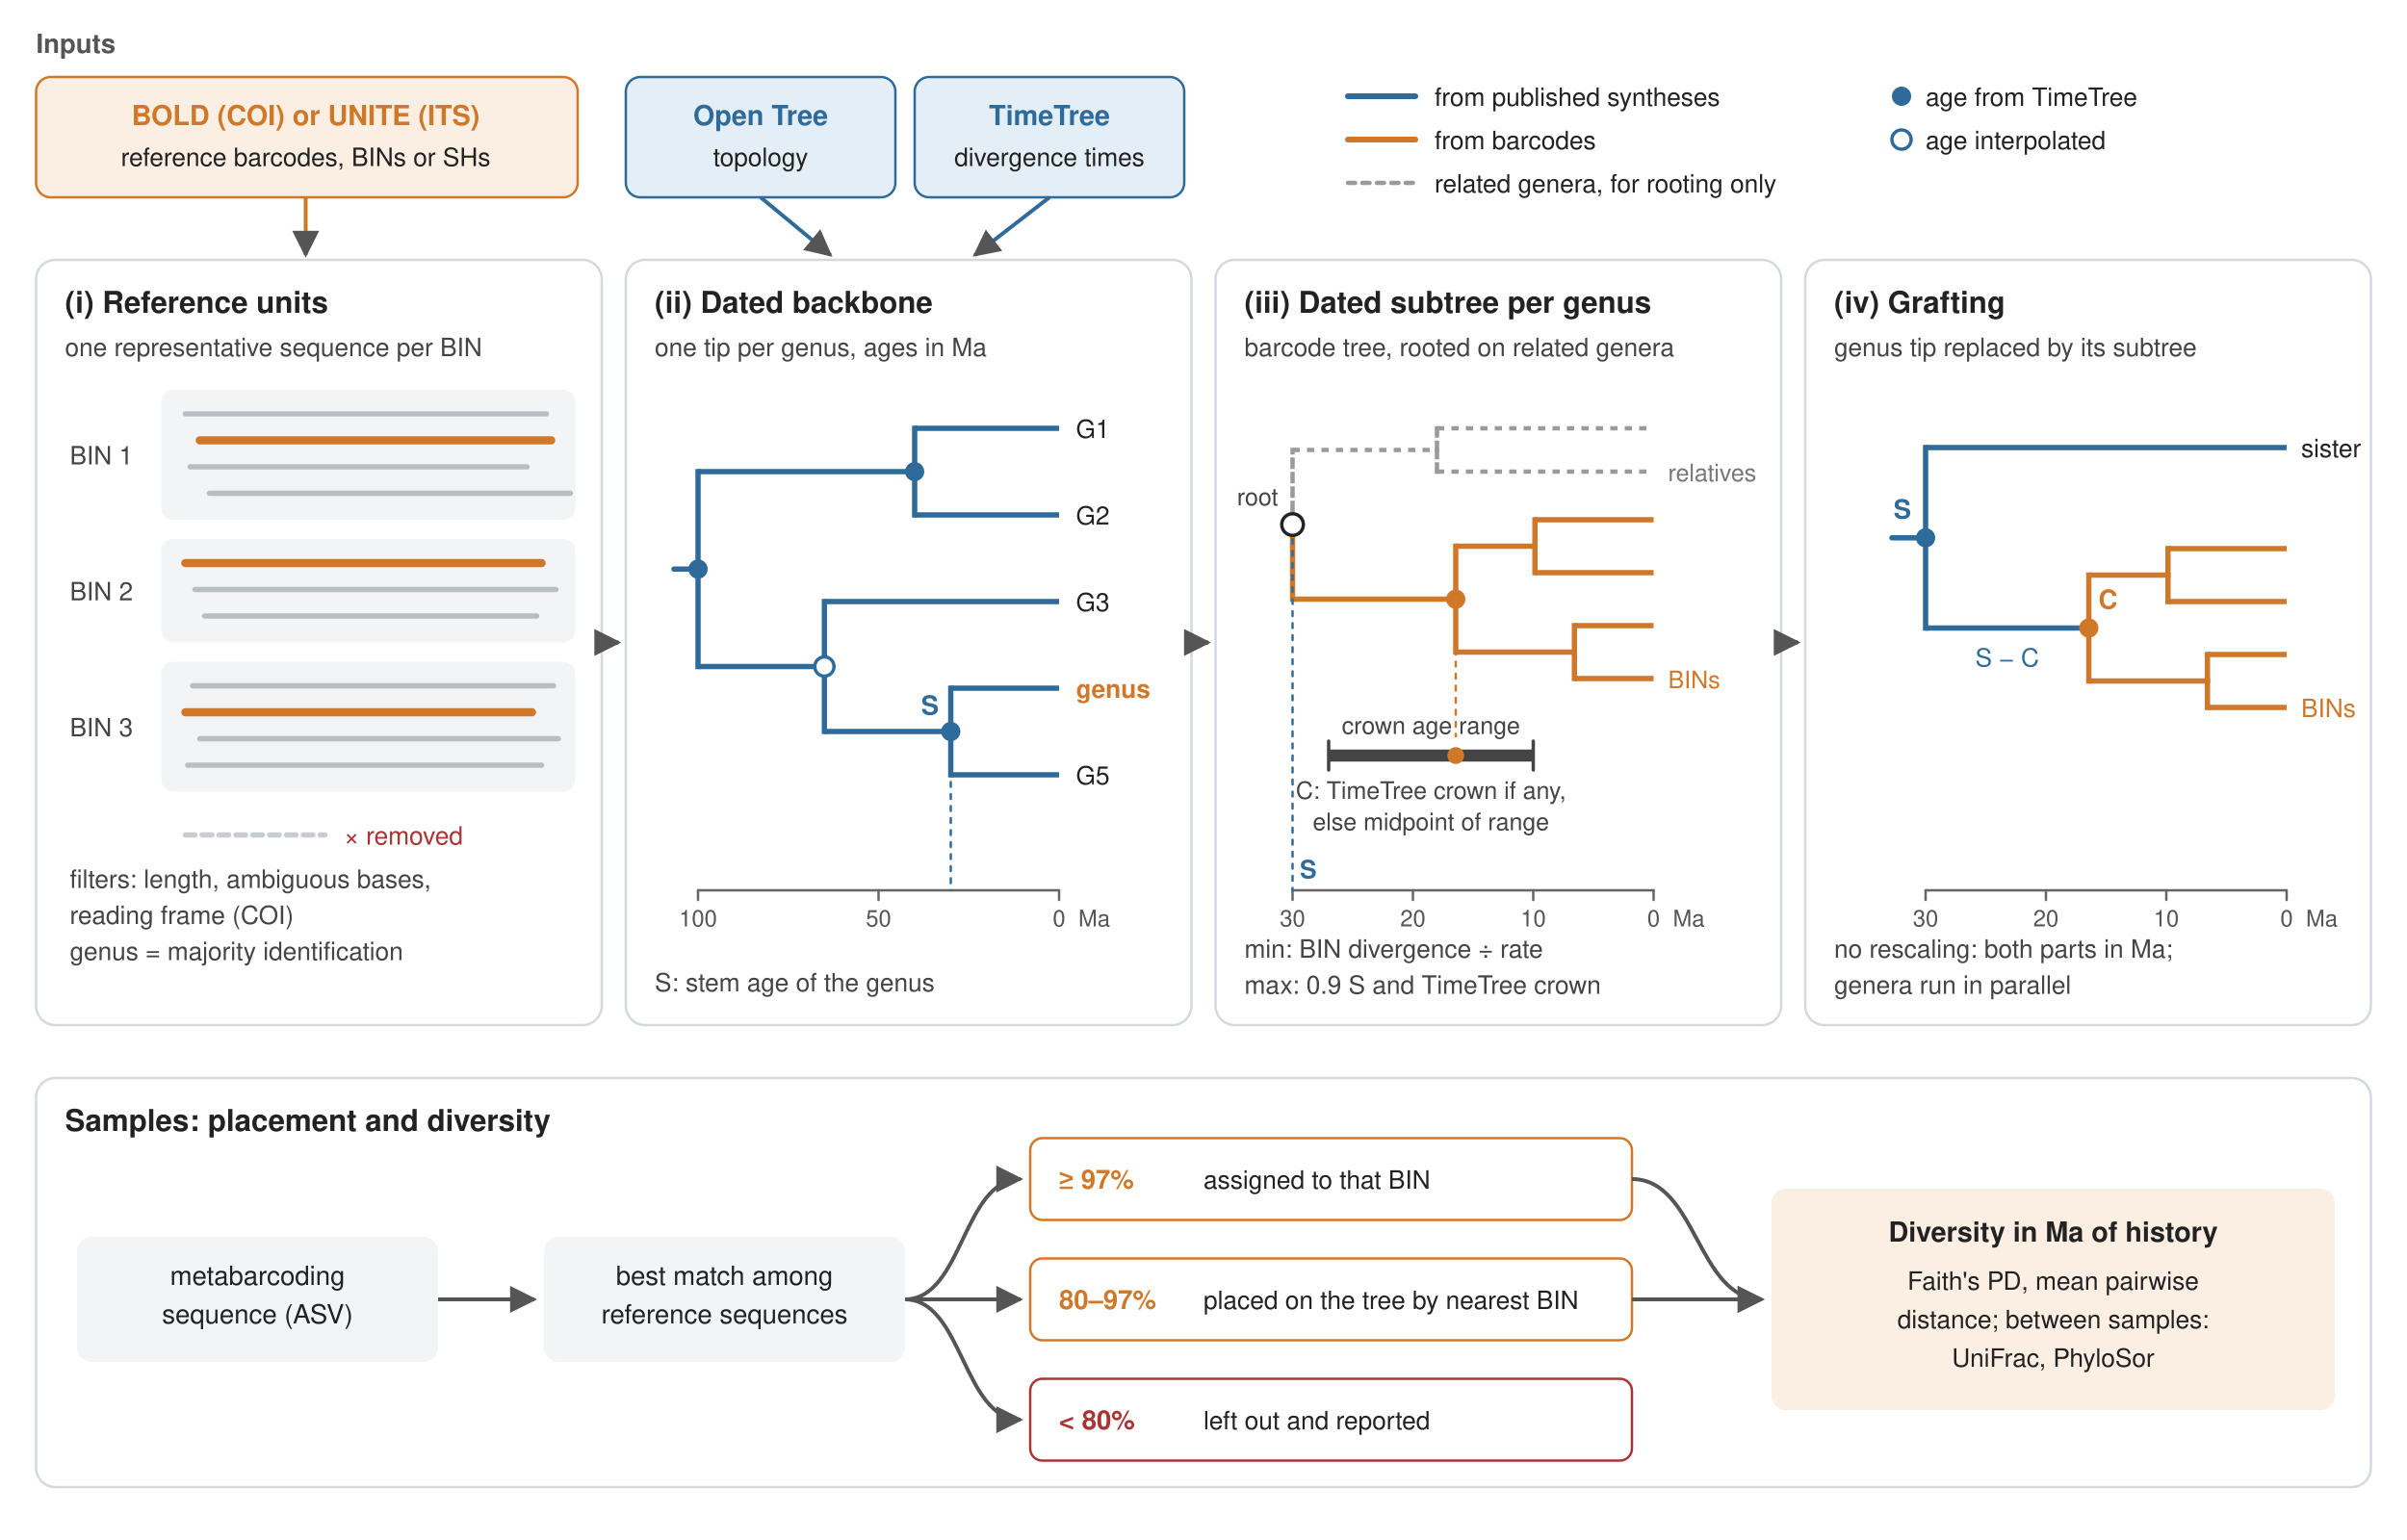
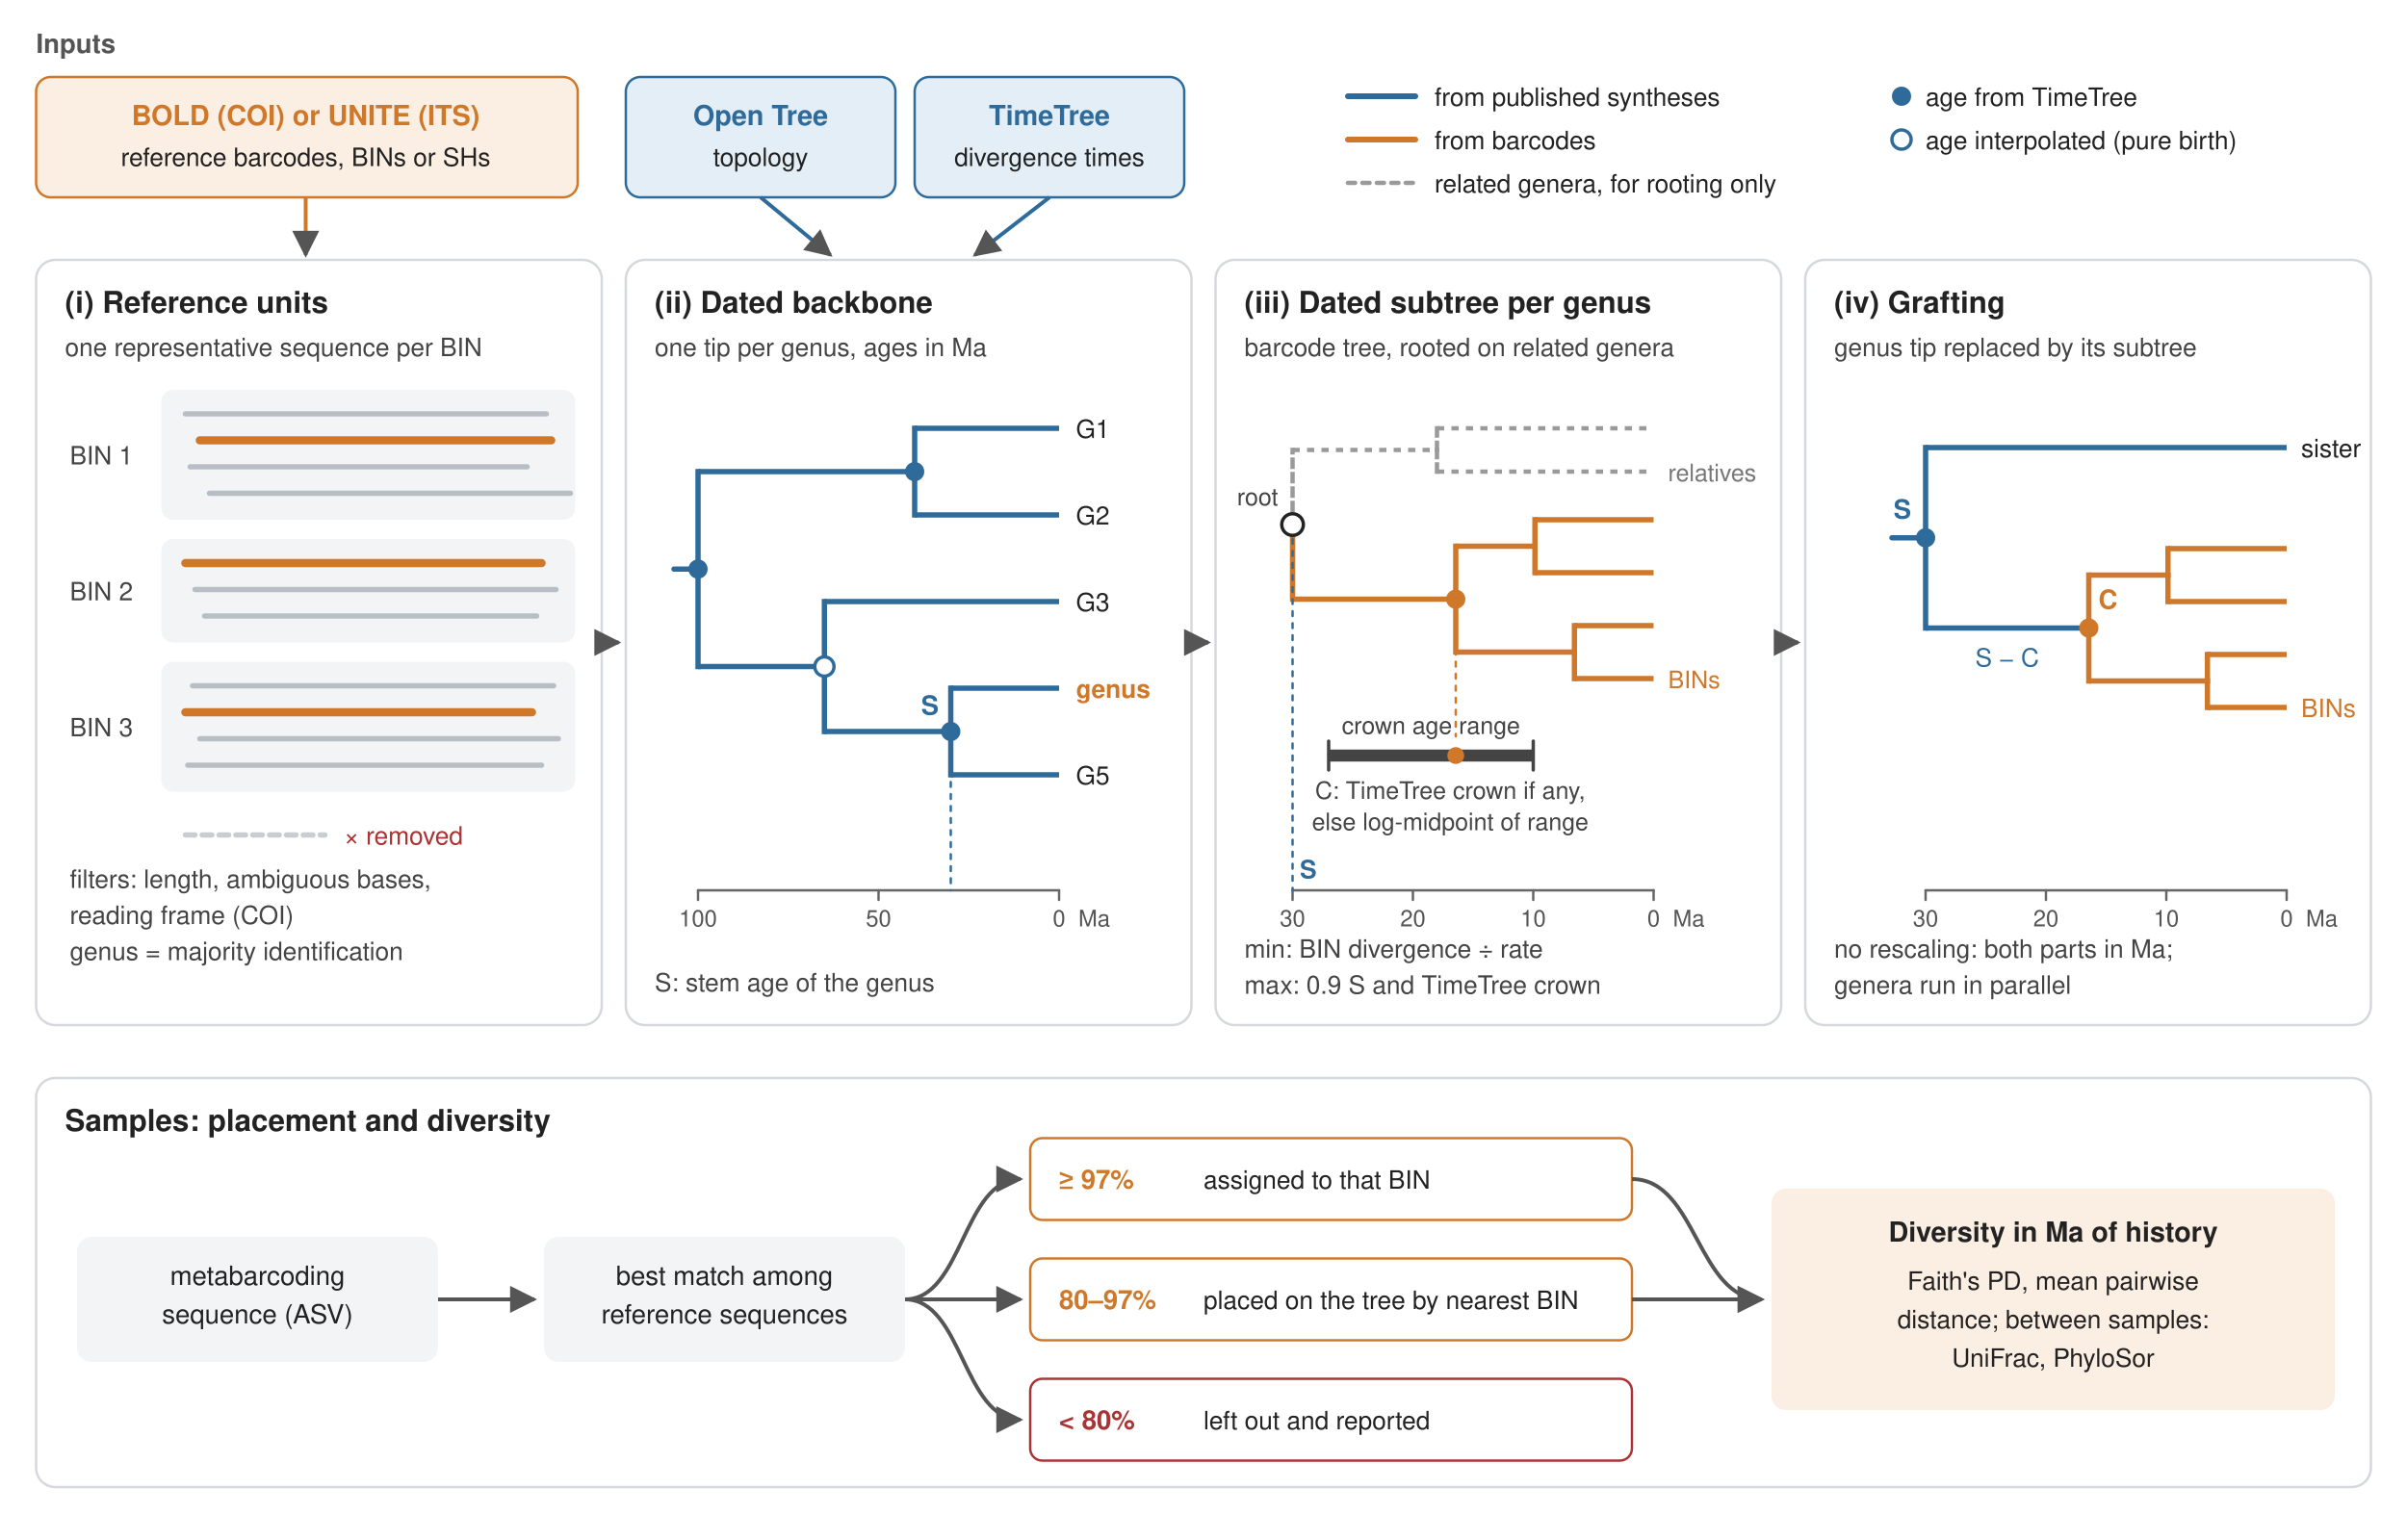
<svg xmlns="http://www.w3.org/2000/svg" width="1000" height="640" viewBox="0 0 1000 640" font-family="Helvetica, Arial, 'Liberation Sans', sans-serif">
  <defs>
    <marker id="arr" viewBox="0 0 10 10" refX="9" refY="5" markerWidth="7" markerHeight="7" orient="auto-start-reverse">
      <path d="M0,0 L10,5 L0,10 z" fill="#555" />
    </marker>
  </defs>
  <rect width="1000" height="640" fill="#fff" />
  <text x="15.0" y="22.0" font-size="11" text-anchor="start" font-weight="bold" font-style="normal" fill="#555">Inputs</text>
  <rect x="15.0" y="32.0" width="225.0" height="50.0" rx="6" fill="#fbeee2" stroke="#d0782a" stroke-width="1" />
  <text x="127.0" y="52.0" font-size="11.5" text-anchor="middle" font-weight="bold" font-style="normal" fill="#d0782a">BOLD (COI) or UNITE (ITS)</text>
  <text x="127.0" y="69.0" font-size="10.5" text-anchor="middle" font-weight="normal" font-style="normal" fill="#222222">reference barcodes, BINs or SHs</text>
  <rect x="260.0" y="32.0" width="112.0" height="50.0" rx="6" fill="#e4eef6" stroke="#2f6b9a" stroke-width="1" />
  <text x="316.0" y="52.0" font-size="11.5" text-anchor="middle" font-weight="bold" font-style="normal" fill="#2f6b9a">Open Tree</text>
  <text x="316.0" y="69.0" font-size="10.5" text-anchor="middle" font-weight="normal" font-style="normal" fill="#222222">topology</text>
  <rect x="380.0" y="32.0" width="112.0" height="50.0" rx="6" fill="#e4eef6" stroke="#2f6b9a" stroke-width="1" />
  <text x="436.0" y="52.0" font-size="11.5" text-anchor="middle" font-weight="bold" font-style="normal" fill="#2f6b9a">TimeTree</text>
  <text x="436.0" y="69.0" font-size="10.5" text-anchor="middle" font-weight="normal" font-style="normal" fill="#222222">divergence times</text>
  <line x1="127.0" y1="82.0" x2="127.0" y2="106.0" stroke="#d0782a" stroke-width="1.6" marker-end="url(#arr)" />
  <line x1="316.0" y1="82.0" x2="345.0" y2="106.0" stroke="#2f6b9a" stroke-width="1.6" marker-end="url(#arr)" />
  <line x1="436.0" y1="82.0" x2="405.0" y2="106.0" stroke="#2f6b9a" stroke-width="1.6" marker-end="url(#arr)" />
  <line x1="560.0" y1="40.0" x2="588.0" y2="40.0" stroke="#2f6b9a" stroke-width="2.4" stroke-linecap="round" />
  <text x="596.0" y="44.0" font-size="10.5" text-anchor="start" font-weight="normal" font-style="normal" fill="#222222">from published syntheses</text>
  <line x1="560.0" y1="58.0" x2="588.0" y2="58.0" stroke="#d0782a" stroke-width="2.4" stroke-linecap="round" />
  <text x="596.0" y="62.0" font-size="10.5" text-anchor="start" font-weight="normal" font-style="normal" fill="#222222">from barcodes</text>
  <line x1="560.0" y1="76.0" x2="588.0" y2="76.0" stroke="#9a9a9a" stroke-width="1.8" stroke-linecap="round" stroke-dasharray="3 3" />
  <text x="596.0" y="80.0" font-size="10.5" text-anchor="start" font-weight="normal" font-style="normal" fill="#222222">related genera, for rooting only</text>
  <circle cx="790.0" cy="40.0" r="4" fill="#2f6b9a" />
  <text x="800.0" y="44.0" font-size="10.5" text-anchor="start" font-weight="normal" font-style="normal" fill="#222222">age from TimeTree</text>
  <circle cx="790.0" cy="58.0" r="4" fill="#fff" stroke="#2f6b9a" stroke-width="1.4" />
-   <text x="800.0" y="62.0" font-size="10.5" text-anchor="start" font-weight="normal" font-style="normal" fill="#222222">age interpolated</text>
+   <text x="800.0" y="62.0" font-size="10.5" text-anchor="start" font-weight="normal" font-style="normal" fill="#222222">age interpolated (pure birth)</text>
  <rect x="15.0" y="108.0" width="235.0" height="318.0" rx="8" fill="#ffffff" stroke="#d5d8dc" stroke-width="1" />
  <text x="27.0" y="130.0" font-size="12.5" text-anchor="start" font-weight="bold" font-style="normal" fill="#222222">(i) Reference units</text>
  <text x="27.0" y="148.0" font-size="10.5" text-anchor="start" font-weight="normal" font-style="normal" fill="#444">one representative sequence per BIN</text>
  <rect x="67.0" y="162.0" width="172.0" height="54.0" rx="5" fill="#f3f4f6" stroke="none" stroke-width="1" />
  <text x="29.0" y="193.0" font-size="10.5" text-anchor="start" font-weight="normal" font-style="normal" fill="#444">BIN 1</text>
  <line x1="77.0" y1="172.0" x2="227.0" y2="172.0" stroke="#b9bec4" stroke-width="2.2" stroke-linecap="round" />
  <line x1="83.0" y1="183.0" x2="229.0" y2="183.0" stroke="#d0782a" stroke-width="3.4" stroke-linecap="round" />
  <line x1="79.0" y1="194.0" x2="219.0" y2="194.0" stroke="#b9bec4" stroke-width="2.2" stroke-linecap="round" />
  <line x1="87.0" y1="205.0" x2="237.0" y2="205.0" stroke="#b9bec4" stroke-width="2.2" stroke-linecap="round" />
  <rect x="67.0" y="224.0" width="172.0" height="43.0" rx="5" fill="#f3f4f6" stroke="none" stroke-width="1" />
  <text x="29.0" y="249.5" font-size="10.5" text-anchor="start" font-weight="normal" font-style="normal" fill="#444">BIN 2</text>
  <line x1="77.0" y1="234.0" x2="225.0" y2="234.0" stroke="#d0782a" stroke-width="3.4" stroke-linecap="round" />
  <line x1="81.0" y1="245.0" x2="231.0" y2="245.0" stroke="#b9bec4" stroke-width="2.2" stroke-linecap="round" />
  <line x1="85.0" y1="256.0" x2="223.0" y2="256.0" stroke="#b9bec4" stroke-width="2.2" stroke-linecap="round" />
  <rect x="67.0" y="275.0" width="172.0" height="54.0" rx="5" fill="#f3f4f6" stroke="none" stroke-width="1" />
  <text x="29.0" y="306.0" font-size="10.5" text-anchor="start" font-weight="normal" font-style="normal" fill="#444">BIN 3</text>
  <line x1="80.0" y1="285.0" x2="230.0" y2="285.0" stroke="#b9bec4" stroke-width="2.2" stroke-linecap="round" />
  <line x1="77.0" y1="296.0" x2="221.0" y2="296.0" stroke="#d0782a" stroke-width="3.4" stroke-linecap="round" />
  <line x1="83.0" y1="307.0" x2="232.0" y2="307.0" stroke="#b9bec4" stroke-width="2.2" stroke-linecap="round" />
  <line x1="78.0" y1="318.0" x2="225.0" y2="318.0" stroke="#b9bec4" stroke-width="2.2" stroke-linecap="round" />
  <line x1="77.0" y1="347.0" x2="135.0" y2="347.0" stroke="#c9cdd1" stroke-width="2.2" stroke-linecap="round" stroke-dasharray="4 3" />
  <text x="143.0" y="351.0" font-size="10.5" text-anchor="start" font-weight="normal" font-style="normal" fill="#a33">× removed</text>
  <text x="29.0" y="369.0" font-size="10.5" text-anchor="start" font-weight="normal" font-style="normal" fill="#444">filters: length, ambiguous bases,</text>
  <text x="29.0" y="384.0" font-size="10.5" text-anchor="start" font-weight="normal" font-style="normal" fill="#444">reading frame (COI)</text>
  <text x="29.0" y="399.0" font-size="10.5" text-anchor="start" font-weight="normal" font-style="normal" fill="#444">genus = majority identification</text>
  <rect x="260.0" y="108.0" width="235.0" height="318.0" rx="8" fill="#ffffff" stroke="#d5d8dc" stroke-width="1" />
  <text x="272.0" y="130.0" font-size="12.5" text-anchor="start" font-weight="bold" font-style="normal" fill="#222222">(ii) Dated backbone</text>
  <text x="272.0" y="148.0" font-size="10.5" text-anchor="start" font-weight="normal" font-style="normal" fill="#444">one tip per genus, ages in Ma</text>
  <line x1="395.0" y1="304.0" x2="395.0" y2="286.0" stroke="#2f6b9a" stroke-width="2.2" stroke-linecap="square" />
  <line x1="395.0" y1="286.0" x2="440.0" y2="286.0" stroke="#2f6b9a" stroke-width="2.2" stroke-linecap="butt" />
  <line x1="395.0" y1="304.0" x2="395.0" y2="322.0" stroke="#2f6b9a" stroke-width="2.2" stroke-linecap="square" />
  <line x1="395.0" y1="322.0" x2="440.0" y2="322.0" stroke="#2f6b9a" stroke-width="2.2" stroke-linecap="butt" />
  <line x1="380.0" y1="196.0" x2="380.0" y2="178.0" stroke="#2f6b9a" stroke-width="2.2" stroke-linecap="square" />
  <line x1="380.0" y1="178.0" x2="440.0" y2="178.0" stroke="#2f6b9a" stroke-width="2.2" stroke-linecap="butt" />
  <line x1="380.0" y1="196.0" x2="380.0" y2="214.0" stroke="#2f6b9a" stroke-width="2.2" stroke-linecap="square" />
  <line x1="380.0" y1="214.0" x2="440.0" y2="214.0" stroke="#2f6b9a" stroke-width="2.2" stroke-linecap="butt" />
  <line x1="342.5" y1="277.0" x2="342.5" y2="250.0" stroke="#2f6b9a" stroke-width="2.2" stroke-linecap="square" />
  <line x1="342.5" y1="250.0" x2="440.0" y2="250.0" stroke="#2f6b9a" stroke-width="2.2" stroke-linecap="butt" />
  <line x1="342.5" y1="277.0" x2="342.5" y2="304.0" stroke="#2f6b9a" stroke-width="2.2" stroke-linecap="square" />
  <line x1="342.5" y1="304.0" x2="395.0" y2="304.0" stroke="#2f6b9a" stroke-width="2.2" stroke-linecap="butt" />
  <line x1="290.0" y1="236.5" x2="290.0" y2="196.0" stroke="#2f6b9a" stroke-width="2.2" stroke-linecap="square" />
  <line x1="290.0" y1="196.0" x2="380.0" y2="196.0" stroke="#2f6b9a" stroke-width="2.2" stroke-linecap="butt" />
  <line x1="290.0" y1="236.5" x2="290.0" y2="277.0" stroke="#2f6b9a" stroke-width="2.2" stroke-linecap="square" />
  <line x1="290.0" y1="277.0" x2="342.5" y2="277.0" stroke="#2f6b9a" stroke-width="2.2" stroke-linecap="butt" />
  <line x1="280.0" y1="236.5" x2="290.0" y2="236.5" stroke="#2f6b9a" stroke-width="2.2" stroke-linecap="round" />
  <circle cx="395.0" cy="304.0" r="4" fill="#2f6b9a" />
  <circle cx="380.0" cy="196.0" r="4" fill="#2f6b9a" />
  <circle cx="342.5" cy="277.0" r="4" fill="#fff" stroke="#2f6b9a" stroke-width="1.4" />
  <circle cx="290.0" cy="236.5" r="4" fill="#2f6b9a" />
  <text x="447.0" y="182.0" font-size="10.5" text-anchor="start" font-weight="normal" font-style="normal" fill="#222222">G1</text>
  <text x="447.0" y="218.0" font-size="10.5" text-anchor="start" font-weight="normal" font-style="normal" fill="#222222">G2</text>
  <text x="447.0" y="254.0" font-size="10.5" text-anchor="start" font-weight="normal" font-style="normal" fill="#222222">G3</text>
  <text x="447.0" y="290.0" font-size="10.5" text-anchor="start" font-weight="bold" font-style="normal" fill="#d0782a">genus</text>
  <text x="447.0" y="326.0" font-size="10.5" text-anchor="start" font-weight="normal" font-style="normal" fill="#222222">G5</text>
  <text x="390.0" y="297.0" font-size="11" text-anchor="end" font-weight="bold" font-style="normal" fill="#2f6b9a">S</text>
  <line x1="290.0" y1="370.0" x2="440.0" y2="370.0" stroke="#666" stroke-width="1" stroke-linecap="round" />
  <line x1="290.0" y1="370.0" x2="290.0" y2="374.0" stroke="#666" stroke-width="1" stroke-linecap="round" />
  <text x="290.0" y="385.0" font-size="9.5" text-anchor="middle" font-weight="normal" font-style="normal" fill="#555">100</text>
  <line x1="365.0" y1="370.0" x2="365.0" y2="374.0" stroke="#666" stroke-width="1" stroke-linecap="round" />
  <text x="365.0" y="385.0" font-size="9.5" text-anchor="middle" font-weight="normal" font-style="normal" fill="#555">50</text>
  <line x1="440.0" y1="370.0" x2="440.0" y2="374.0" stroke="#666" stroke-width="1" stroke-linecap="round" />
  <text x="440.0" y="385.0" font-size="9.5" text-anchor="middle" font-weight="normal" font-style="normal" fill="#555">0</text>
  <text x="448.0" y="385.0" font-size="9.5" text-anchor="start" font-weight="normal" font-style="normal" fill="#555">Ma</text>
  <line x1="395.0" y1="310.0" x2="395.0" y2="370.0" stroke="#2f6b9a" stroke-width="1" stroke-linecap="round" stroke-dasharray="2 3" />
  <text x="272.0" y="412.0" font-size="10.5" text-anchor="start" font-weight="normal" font-style="normal" fill="#444">S: stem age of the genus</text>
  <rect x="505.0" y="108.0" width="235.0" height="318.0" rx="8" fill="#ffffff" stroke="#d5d8dc" stroke-width="1" />
  <text x="517.0" y="130.0" font-size="12.5" text-anchor="start" font-weight="bold" font-style="normal" fill="#222222">(iii) Dated subtree per genus</text>
  <text x="517.0" y="148.0" font-size="10.5" text-anchor="start" font-weight="normal" font-style="normal" fill="#444">barcode tree, rooted on related genera</text>
  <line x1="604.8" y1="249.0" x2="604.8" y2="227.0" stroke="#d0782a" stroke-width="2.2" stroke-linecap="square" />
  <line x1="604.8" y1="227.0" x2="637.7" y2="227.0" stroke="#d0782a" stroke-width="2.2" stroke-linecap="butt" />
  <line x1="604.8" y1="249.0" x2="604.8" y2="271.0" stroke="#d0782a" stroke-width="2.2" stroke-linecap="square" />
  <line x1="604.8" y1="271.0" x2="654.1" y2="271.0" stroke="#d0782a" stroke-width="2.2" stroke-linecap="butt" />
  <line x1="637.7" y1="227.0" x2="637.7" y2="216.0" stroke="#d0782a" stroke-width="2.2" stroke-linecap="square" />
  <line x1="637.7" y1="216.0" x2="687.0" y2="216.0" stroke="#d0782a" stroke-width="2.2" stroke-linecap="butt" />
  <line x1="637.7" y1="227.0" x2="637.7" y2="238.0" stroke="#d0782a" stroke-width="2.2" stroke-linecap="square" />
  <line x1="637.7" y1="238.0" x2="687.0" y2="238.0" stroke="#d0782a" stroke-width="2.2" stroke-linecap="butt" />
  <line x1="654.1" y1="271.0" x2="654.1" y2="260.0" stroke="#d0782a" stroke-width="2.2" stroke-linecap="square" />
  <line x1="654.1" y1="260.0" x2="687.0" y2="260.0" stroke="#d0782a" stroke-width="2.2" stroke-linecap="butt" />
  <line x1="654.1" y1="271.0" x2="654.1" y2="282.0" stroke="#d0782a" stroke-width="2.2" stroke-linecap="square" />
  <line x1="654.1" y1="282.0" x2="687.0" y2="282.0" stroke="#d0782a" stroke-width="2.2" stroke-linecap="butt" />
  <line x1="537.0" y1="218.0" x2="537.0" y2="187.0" stroke="#9a9a9a" stroke-width="1.8" stroke-linecap="square" stroke-dasharray="3 3" />
  <line x1="537.0" y1="187.0" x2="597.0" y2="187.0" stroke="#9a9a9a" stroke-width="1.8" stroke-linecap="butt" stroke-dasharray="3 3" />
  <line x1="597.0" y1="187.0" x2="597.0" y2="178.0" stroke="#9a9a9a" stroke-width="1.8" stroke-linecap="square" stroke-dasharray="3 3" />
  <line x1="597.0" y1="178.0" x2="687.0" y2="178.0" stroke="#9a9a9a" stroke-width="1.8" stroke-linecap="butt" stroke-dasharray="3 3" />
  <line x1="597.0" y1="187.0" x2="597.0" y2="196.0" stroke="#9a9a9a" stroke-width="1.8" stroke-linecap="square" stroke-dasharray="3 3" />
  <line x1="597.0" y1="196.0" x2="687.0" y2="196.0" stroke="#9a9a9a" stroke-width="1.8" stroke-linecap="butt" stroke-dasharray="3 3" />
  <line x1="537.0" y1="218.0" x2="537.0" y2="249.0" stroke="#d0782a" stroke-width="2.2" stroke-linecap="square" />
  <line x1="537.0" y1="249.0" x2="604.8" y2="249.0" stroke="#d0782a" stroke-width="2.2" stroke-linecap="butt" />
  <circle cx="537.0" cy="218.0" r="4.5" fill="#fff" stroke="#222222" stroke-width="1.4" />
  <text x="531.0" y="210.0" font-size="10" text-anchor="end" font-weight="normal" font-style="normal" fill="#444">root</text>
  <circle cx="604.8" cy="249.0" r="4" fill="#d0782a" />
  <text x="693.0" y="200.0" font-size="10" text-anchor="start" font-weight="normal" font-style="normal" fill="#777">relatives</text>
  <text x="693.0" y="286.0" font-size="10" text-anchor="start" font-weight="normal" font-style="normal" fill="#d0782a">BINs</text>
  <line x1="552.0" y1="314.0" x2="637.0" y2="314.0" stroke="#444" stroke-width="5" stroke-linecap="butt" />
  <line x1="552.0" y1="308.0" x2="552.0" y2="320.0" stroke="#444" stroke-width="1.4" stroke-linecap="round" />
  <line x1="637.0" y1="308.0" x2="637.0" y2="320.0" stroke="#444" stroke-width="1.4" stroke-linecap="round" />
  <line x1="604.8" y1="255.0" x2="604.8" y2="306.0" stroke="#d0782a" stroke-width="1" stroke-linecap="round" stroke-dasharray="2 3" />
  <circle cx="604.8" cy="314.0" r="3.5" fill="#d0782a" />
  <text x="594.5" y="305.0" font-size="10" text-anchor="middle" font-weight="normal" font-style="normal" fill="#444">crown age range</text>
-   <text x="594.5" y="332.0" font-size="10" text-anchor="middle" font-weight="normal" font-style="normal" fill="#444">C: TimeTree crown if any,</text>
-   <text x="594.5" y="345.0" font-size="10" text-anchor="middle" font-weight="normal" font-style="normal" fill="#444">else midpoint of range</text>
+   <text x="602.5" y="332.0" font-size="10" text-anchor="middle" font-weight="normal" font-style="normal" fill="#444">C: TimeTree crown if any,</text>
+   <text x="602.5" y="345.0" font-size="10" text-anchor="middle" font-weight="normal" font-style="normal" fill="#444">else log-midpoint of range</text>
  <line x1="537.0" y1="370.0" x2="687.0" y2="370.0" stroke="#666" stroke-width="1" stroke-linecap="round" />
  <line x1="537.0" y1="370.0" x2="537.0" y2="374.0" stroke="#666" stroke-width="1" stroke-linecap="round" />
  <text x="537.0" y="385.0" font-size="9.5" text-anchor="middle" font-weight="normal" font-style="normal" fill="#555">30</text>
  <line x1="587.0" y1="370.0" x2="587.0" y2="374.0" stroke="#666" stroke-width="1" stroke-linecap="round" />
  <text x="587.0" y="385.0" font-size="9.5" text-anchor="middle" font-weight="normal" font-style="normal" fill="#555">20</text>
  <line x1="637.0" y1="370.0" x2="637.0" y2="374.0" stroke="#666" stroke-width="1" stroke-linecap="round" />
  <text x="637.0" y="385.0" font-size="9.5" text-anchor="middle" font-weight="normal" font-style="normal" fill="#555">10</text>
  <line x1="687.0" y1="370.0" x2="687.0" y2="374.0" stroke="#666" stroke-width="1" stroke-linecap="round" />
  <text x="687.0" y="385.0" font-size="9.5" text-anchor="middle" font-weight="normal" font-style="normal" fill="#555">0</text>
  <text x="695.0" y="385.0" font-size="9.5" text-anchor="start" font-weight="normal" font-style="normal" fill="#555">Ma</text>
  <line x1="537.0" y1="224.0" x2="537.0" y2="370.0" stroke="#2f6b9a" stroke-width="1" stroke-linecap="round" stroke-dasharray="2 3" />
  <text x="540.0" y="365.0" font-size="10.5" text-anchor="start" font-weight="bold" font-style="normal" fill="#2f6b9a">S</text>
  <text x="517.0" y="398.0" font-size="10.5" text-anchor="start" font-weight="normal" font-style="normal" fill="#444">min: BIN divergence ÷ rate</text>
  <text x="517.0" y="413.0" font-size="10.5" text-anchor="start" font-weight="normal" font-style="normal" fill="#444">max: 0.9 S and TimeTree crown</text>
  <rect x="750.0" y="108.0" width="235.0" height="318.0" rx="8" fill="#ffffff" stroke="#d5d8dc" stroke-width="1" />
  <text x="762.0" y="130.0" font-size="12.5" text-anchor="start" font-weight="bold" font-style="normal" fill="#222222">(iv) Grafting</text>
  <text x="762.0" y="148.0" font-size="10.5" text-anchor="start" font-weight="normal" font-style="normal" fill="#444">genus tip replaced by its subtree</text>
  <line x1="786.0" y1="223.5" x2="800.0" y2="223.5" stroke="#2f6b9a" stroke-width="2.2" stroke-linecap="round" />
  <line x1="800.0" y1="223.5" x2="800.0" y2="186.0" stroke="#2f6b9a" stroke-width="2.2" stroke-linecap="square" />
  <line x1="800.0" y1="186.0" x2="950.0" y2="186.0" stroke="#2f6b9a" stroke-width="2.2" stroke-linecap="butt" />
  <line x1="800.0" y1="223.5" x2="800.0" y2="261.0" stroke="#2f6b9a" stroke-width="2.2" stroke-linecap="square" />
  <line x1="800.0" y1="261.0" x2="867.8" y2="261.0" stroke="#2f6b9a" stroke-width="2.2" stroke-linecap="butt" />
  <line x1="867.8" y1="261.0" x2="867.8" y2="239.0" stroke="#d0782a" stroke-width="2.2" stroke-linecap="square" />
  <line x1="867.8" y1="239.0" x2="900.7" y2="239.0" stroke="#d0782a" stroke-width="2.2" stroke-linecap="butt" />
  <line x1="867.8" y1="261.0" x2="867.8" y2="283.0" stroke="#d0782a" stroke-width="2.2" stroke-linecap="square" />
  <line x1="867.8" y1="283.0" x2="917.1" y2="283.0" stroke="#d0782a" stroke-width="2.2" stroke-linecap="butt" />
  <line x1="900.7" y1="239.0" x2="900.7" y2="228.0" stroke="#d0782a" stroke-width="2.2" stroke-linecap="square" />
  <line x1="900.7" y1="228.0" x2="950.0" y2="228.0" stroke="#d0782a" stroke-width="2.2" stroke-linecap="butt" />
  <line x1="900.7" y1="239.0" x2="900.7" y2="250.0" stroke="#d0782a" stroke-width="2.2" stroke-linecap="square" />
  <line x1="900.7" y1="250.0" x2="950.0" y2="250.0" stroke="#d0782a" stroke-width="2.2" stroke-linecap="butt" />
  <line x1="917.1" y1="283.0" x2="917.1" y2="272.0" stroke="#d0782a" stroke-width="2.2" stroke-linecap="square" />
  <line x1="917.1" y1="272.0" x2="950.0" y2="272.0" stroke="#d0782a" stroke-width="2.2" stroke-linecap="butt" />
  <line x1="917.1" y1="283.0" x2="917.1" y2="294.0" stroke="#d0782a" stroke-width="2.2" stroke-linecap="square" />
  <line x1="917.1" y1="294.0" x2="950.0" y2="294.0" stroke="#d0782a" stroke-width="2.2" stroke-linecap="butt" />
  <circle cx="800.0" cy="223.5" r="4" fill="#2f6b9a" />
  <circle cx="867.8" cy="261.0" r="4" fill="#d0782a" />
  <text x="956.0" y="190.0" font-size="10.5" text-anchor="start" font-weight="normal" font-style="normal" fill="#222222">sister</text>
  <text x="956.0" y="298.0" font-size="10.5" text-anchor="start" font-weight="normal" font-style="normal" fill="#d0782a">BINs</text>
  <text x="794.0" y="215.5" font-size="11" text-anchor="end" font-weight="bold" font-style="normal" fill="#2f6b9a">S</text>
  <text x="871.8" y="253.0" font-size="11" text-anchor="start" font-weight="bold" font-style="normal" fill="#d0782a">C</text>
  <text x="833.9" y="277.0" font-size="10.5" text-anchor="middle" font-weight="normal" font-style="normal" fill="#2f6b9a">S − C</text>
  <line x1="800.0" y1="370.0" x2="950.0" y2="370.0" stroke="#666" stroke-width="1" stroke-linecap="round" />
  <line x1="800.0" y1="370.0" x2="800.0" y2="374.0" stroke="#666" stroke-width="1" stroke-linecap="round" />
  <text x="800.0" y="385.0" font-size="9.5" text-anchor="middle" font-weight="normal" font-style="normal" fill="#555">30</text>
  <line x1="850.0" y1="370.0" x2="850.0" y2="374.0" stroke="#666" stroke-width="1" stroke-linecap="round" />
  <text x="850.0" y="385.0" font-size="9.5" text-anchor="middle" font-weight="normal" font-style="normal" fill="#555">20</text>
  <line x1="900.0" y1="370.0" x2="900.0" y2="374.0" stroke="#666" stroke-width="1" stroke-linecap="round" />
  <text x="900.0" y="385.0" font-size="9.5" text-anchor="middle" font-weight="normal" font-style="normal" fill="#555">10</text>
  <line x1="950.0" y1="370.0" x2="950.0" y2="374.0" stroke="#666" stroke-width="1" stroke-linecap="round" />
  <text x="950.0" y="385.0" font-size="9.5" text-anchor="middle" font-weight="normal" font-style="normal" fill="#555">0</text>
  <text x="958.0" y="385.0" font-size="9.5" text-anchor="start" font-weight="normal" font-style="normal" fill="#555">Ma</text>
  <text x="762.0" y="398.0" font-size="10.5" text-anchor="start" font-weight="normal" font-style="normal" fill="#444">no rescaling: both parts in Ma;</text>
  <text x="762.0" y="413.0" font-size="10.5" text-anchor="start" font-weight="normal" font-style="normal" fill="#444">genera run in parallel</text>
  <line x1="251.0" y1="267.0" x2="257.0" y2="267.0" stroke="#555" stroke-width="1.6" marker-end="url(#arr)" />
  <line x1="496.0" y1="267.0" x2="502.0" y2="267.0" stroke="#555" stroke-width="1.6" marker-end="url(#arr)" />
  <line x1="741.0" y1="267.0" x2="747.0" y2="267.0" stroke="#555" stroke-width="1.6" marker-end="url(#arr)" />
  <rect x="15.0" y="448.0" width="970.0" height="170.0" rx="8" fill="#ffffff" stroke="#d5d8dc" stroke-width="1" />
  <text x="27.0" y="470.0" font-size="12.5" text-anchor="start" font-weight="bold" font-style="normal" fill="#222222">Samples: placement and diversity</text>
  <rect x="32.0" y="514.0" width="150.0" height="52.0" rx="6" fill="#f3f4f6" stroke="none" stroke-width="1" />
  <text x="107.0" y="534.0" font-size="11" text-anchor="middle" font-weight="normal" font-style="normal" fill="#222222">metabarcoding</text>
  <text x="107.0" y="550.0" font-size="11" text-anchor="middle" font-weight="normal" font-style="normal" fill="#222222">sequence (ASV)</text>
  <line x1="182.0" y1="540.0" x2="222.0" y2="540.0" stroke="#555" stroke-width="1.6" marker-end="url(#arr)" />
  <rect x="226.0" y="514.0" width="150.0" height="52.0" rx="6" fill="#f3f4f6" stroke="none" stroke-width="1" />
  <text x="301.0" y="534.0" font-size="11" text-anchor="middle" font-weight="normal" font-style="normal" fill="#222222">best match among</text>
  <text x="301.0" y="550.0" font-size="11" text-anchor="middle" font-weight="normal" font-style="normal" fill="#222222">reference sequences</text>
  <path d="M376,540 C400,540 400,490 424,490" fill="none" stroke="#555" stroke-width="1.6" marker-end="url(#arr)" />
  <rect x="428.0" y="473.0" width="250.0" height="34.0" rx="5" fill="#fff" stroke="#d0782a" stroke-width="1" />
  <text x="440.0" y="494.0" font-size="11" text-anchor="start" font-weight="bold" font-style="normal" fill="#d0782a">≥ 97%</text>
  <text x="500.0" y="494.0" font-size="10.5" text-anchor="start" font-weight="normal" font-style="normal" fill="#222222">assigned to that BIN</text>
  <path d="M376,540 C400,540 400,540 424,540" fill="none" stroke="#555" stroke-width="1.6" marker-end="url(#arr)" />
  <rect x="428.0" y="523.0" width="250.0" height="34.0" rx="5" fill="#fff" stroke="#d0782a" stroke-width="1" />
  <text x="440.0" y="544.0" font-size="11" text-anchor="start" font-weight="bold" font-style="normal" fill="#d0782a">80–97%</text>
  <text x="500.0" y="544.0" font-size="10.5" text-anchor="start" font-weight="normal" font-style="normal" fill="#222222">placed on the tree by nearest BIN</text>
  <path d="M376,540 C400,540 400,590 424,590" fill="none" stroke="#555" stroke-width="1.6" marker-end="url(#arr)" />
  <rect x="428.0" y="573.0" width="250.0" height="34.0" rx="5" fill="#fff" stroke="#a33" stroke-width="1" />
  <text x="440.0" y="594.0" font-size="11" text-anchor="start" font-weight="bold" font-style="normal" fill="#a33">&lt; 80%</text>
  <text x="500.0" y="594.0" font-size="10.5" text-anchor="start" font-weight="normal" font-style="normal" fill="#222222">left out and reported</text>
  <path d="M678,490 C705,490 705,540 732,540" fill="none" stroke="#555" stroke-width="1.6" marker-end="url(#arr)" />
  <path d="M678,540 C705,540 705,540 732,540" fill="none" stroke="#555" stroke-width="1.6" marker-end="url(#arr)" />
  <rect x="736.0" y="494.0" width="234.0" height="92.0" rx="6" fill="#fbeee2" stroke="none" stroke-width="1" />
  <text x="853.0" y="516.0" font-size="11.5" text-anchor="middle" font-weight="bold" font-style="normal" fill="#222222">Diversity in Ma of history</text>
  <text x="853.0" y="536.0" font-size="10.5" text-anchor="middle" font-weight="normal" font-style="normal" fill="#222222">Faith's PD, mean pairwise</text>
  <text x="853.0" y="552.0" font-size="10.5" text-anchor="middle" font-weight="normal" font-style="normal" fill="#222222">distance; between samples:</text>
  <text x="853.0" y="568.0" font-size="10.5" text-anchor="middle" font-weight="normal" font-style="normal" fill="#222222">UniFrac, PhyloSor</text>
</svg>
